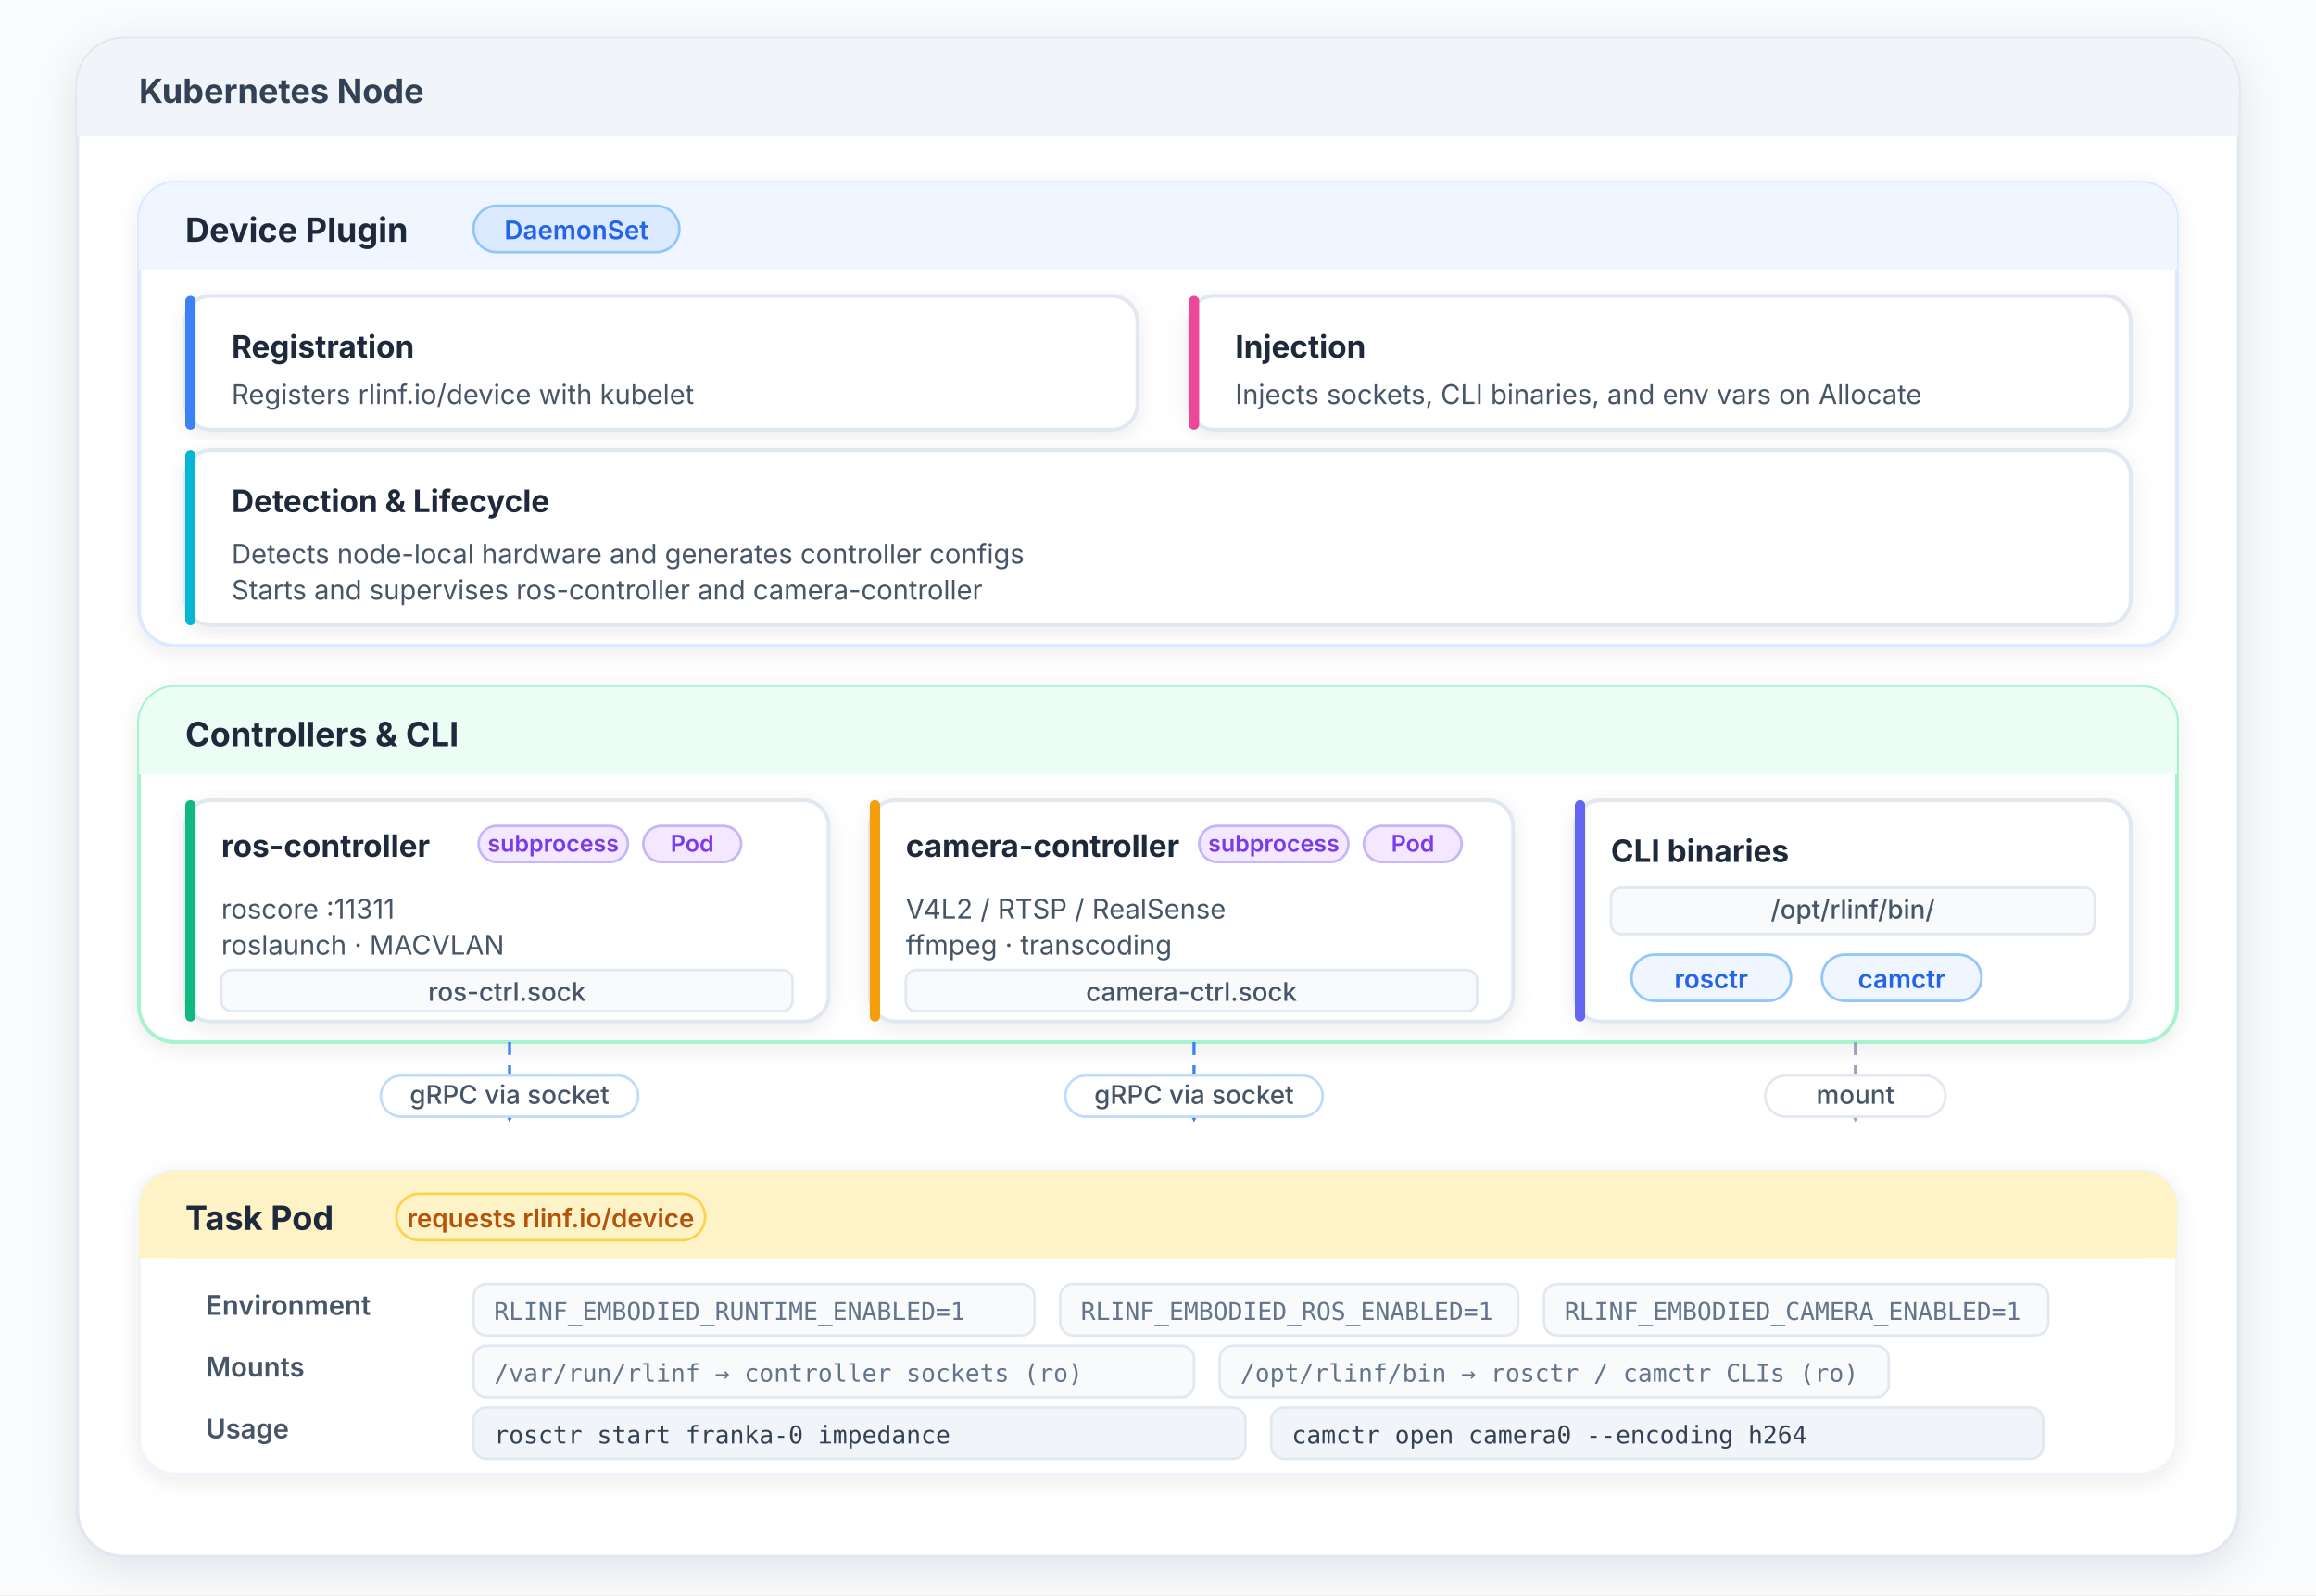
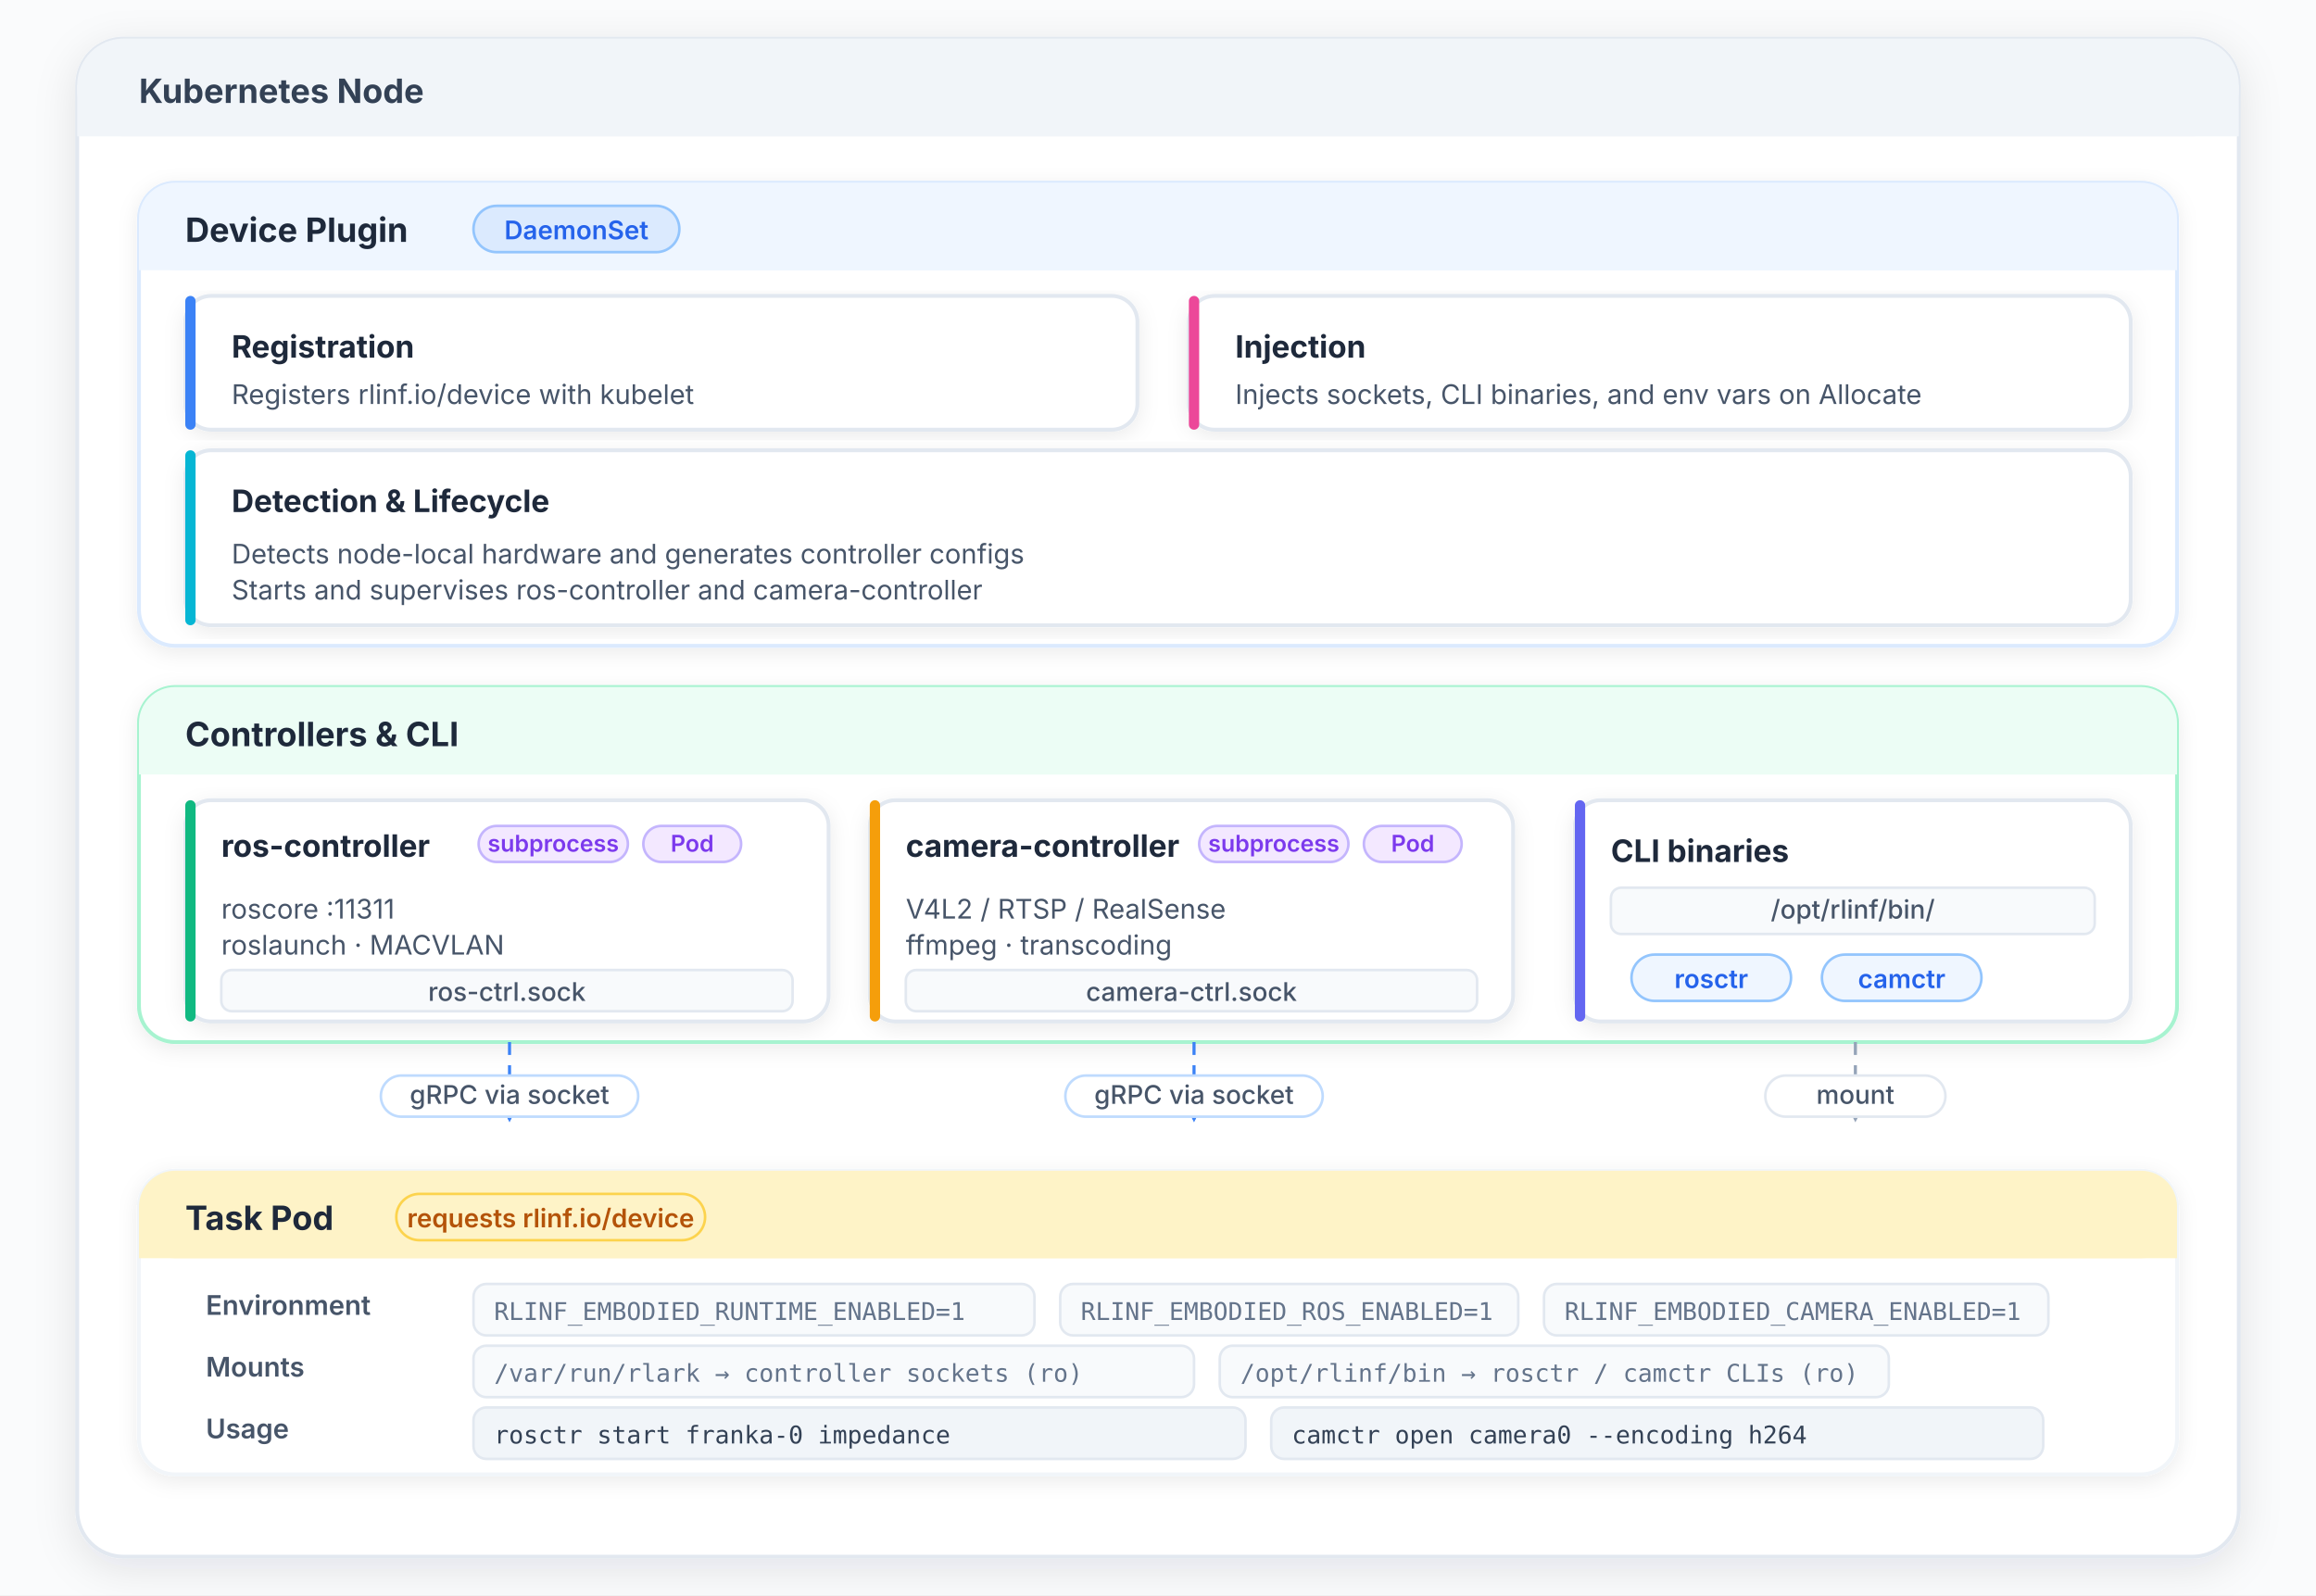
<svg xmlns="http://www.w3.org/2000/svg" width="900" height="620" viewBox="0 0 900 620">
  <defs>
    <filter id="shadow" x="-8%" y="-8%" width="116%" height="116%">
      <feDropShadow dx="0" dy="2" stdDeviation="4" flood-color="#0f172a" flood-opacity="0.08" />
    </filter>
    <filter id="shadow-lg" x="-8%" y="-8%" width="116%" height="116%">
      <feDropShadow dx="0" dy="4" stdDeviation="8" flood-color="#0f172a" flood-opacity="0.10" />
    </filter>
    <marker id="arrow-blue" markerWidth="6" markerHeight="6" refX="5" refY="3" orient="auto" markerUnits="strokeWidth">
      <path d="M0,0 L6,3 L0,6 Z" fill="#3B82F6" />
    </marker>
    <marker id="arrow-gray" markerWidth="6" markerHeight="6" refX="5" refY="3" orient="auto" markerUnits="strokeWidth">
      <path d="M0,0 L6,3 L0,6 Z" fill="#94A3B8" />
    </marker>
    <style>
      .font { font-family: Inter, system-ui, -apple-system, BlinkMacSystemFont, 'Segoe UI', sans-serif; }
      .section-title { font-size: 13px; font-weight: 700; fill: #334155; }
      .card-title { font-size: 13px; font-weight: 700; fill: #1E293B; }
      .card-title-sm { font-size: 12px; font-weight: 700; fill: #1E293B; }
      .card-desc { font-size: 10.5px; font-weight: 400; fill: #475569; }
      .card-sub { font-size: 10.5px; font-weight: 600; fill: #475569; }
      .badge { font-size: 10px; font-weight: 600; }
      .badge-xs { font-size: 9px; font-weight: 600; }
      .legend { font-size: 10px; font-weight: 500; fill: #475569; }
      .code { font-family: 'JetBrains Mono', 'Fira Code', 'Cascadia Code', monospace; font-size: 10px; }
      .code-sm { font-family: 'JetBrains Mono', 'Fira Code', 'Cascadia Code', monospace; font-size: 9.5px; }
    </style>
  </defs>
  <rect width="900" height="620" fill="#FAFBFC" />
  <g transform="translate(30, 15)">
    <rect width="840" height="590" rx="18" fill="#FFFFFF" stroke="#E2E8F0" stroke-width="1.5" filter="url(#shadow-lg)" />
    <rect x="0" y="0" width="840" height="38" rx="18" fill="#F1F5F9" />
    <rect x="0" y="18" width="840" height="20" fill="#F1F5F9" />
    <text x="24" y="25" class="font section-title">Kubernetes Node</text>
    <g transform="translate(24, 56)">
      <rect width="792" height="180" rx="14" fill="#FFFFFF" stroke="#DBEAFE" stroke-width="1.5" filter="url(#shadow)" />
      <rect x="0" y="0" width="792" height="34" rx="14" fill="#EFF6FF" />
      <rect x="0" y="14" width="792" height="20" fill="#EFF6FF" />
      <text x="18" y="23" class="font card-title">Device Plugin</text>
      <rect x="130" y="9" width="80" height="18" rx="9" fill="#DBEAFE" stroke="#93C5FD" />
      <text x="170" y="22" text-anchor="middle" class="font badge" fill="#2563EB">DaemonSet</text>
      <g transform="translate(18, 44)">
        <rect width="370" height="52" rx="10" fill="#FFFFFF" stroke="#E2E8F0" stroke-width="1.5" filter="url(#shadow)" />
        <rect x="0" y="0" width="4" height="52" rx="2" fill="#3B82F6" />
        <text x="18" y="24" class="font card-title-sm">Registration</text>
        <text x="18" y="42" class="font card-desc">Registers rlinf.io/device with kubelet</text>
      </g>
      <g transform="translate(408, 44)">
        <rect width="366" height="52" rx="10" fill="#FFFFFF" stroke="#E2E8F0" stroke-width="1.5" filter="url(#shadow)" />
        <rect x="0" y="0" width="4" height="52" rx="2" fill="#EC4899" />
        <text x="18" y="24" class="font card-title-sm">Injection</text>
        <text x="18" y="42" class="font card-desc">Injects sockets, CLI binaries, and env vars on Allocate</text>
      </g>
      <g transform="translate(18, 104)">
        <rect width="756" height="68" rx="10" fill="#FFFFFF" stroke="#E2E8F0" stroke-width="1.5" filter="url(#shadow)" />
        <rect x="0" y="0" width="4" height="68" rx="2" fill="#06B6D4" />
        <text x="18" y="24" class="font card-title-sm">Detection &amp; Lifecycle</text>
        <text x="18" y="44" class="font card-desc">Detects node-local hardware and generates controller configs</text>
        <text x="18" y="58" class="font card-desc">Starts and supervises ros-controller and camera-controller</text>
      </g>
    </g>
  </g>
  <g transform="translate(30, 15)">
    <g transform="translate(24, 252)">
      <rect width="792" height="138" rx="14" fill="#FFFFFF" stroke="#A7F3D0" stroke-width="1.5" filter="url(#shadow)" />
      <rect x="0" y="0" width="792" height="34" rx="14" fill="#ECFDF5" />
      <rect x="0" y="14" width="792" height="20" fill="#ECFDF5" />
      <text x="18" y="23" class="font card-title">Controllers &amp; CLI</text>
      <g transform="translate(18, 44)">
        <rect width="250" height="86" rx="10" fill="#FFFFFF" stroke="#E2E8F0" stroke-width="1.5" filter="url(#shadow)" />
        <rect x="0" y="0" width="4" height="86" rx="2" fill="#10B981" />
        <text x="14" y="22" class="font card-title-sm">ros-controller</text>
        <rect x="114" y="10" width="58" height="14" rx="7" fill="#F3E8FF" stroke="#C4B5FD" />
        <text x="143" y="20" text-anchor="middle" class="font badge-xs" fill="#7C3AED">subprocess</text>
        <rect x="178" y="10" width="38" height="14" rx="7" fill="#F3E8FF" stroke="#C4B5FD" />
        <text x="197" y="20" text-anchor="middle" class="font badge-xs" fill="#7C3AED">Pod</text>
        <text x="14" y="46" class="font card-desc">roscore :11311</text>
        <text x="14" y="60" class="font card-desc">roslaunch · MACVLAN</text>
        <rect x="14" y="66" width="222" height="16" rx="4" fill="#F8FAFC" stroke="#E2E8F0" />
        <text x="125" y="78" text-anchor="middle" class="font legend" fill="#64748B">ros-ctrl.sock</text>
      </g>
      <g transform="translate(284, 44)">
        <rect width="250" height="86" rx="10" fill="#FFFFFF" stroke="#E2E8F0" stroke-width="1.5" filter="url(#shadow)" />
        <rect x="0" y="0" width="4" height="86" rx="2" fill="#F59E0B" />
        <text x="14" y="22" class="font card-title-sm">camera-controller</text>
        <rect x="128" y="10" width="58" height="14" rx="7" fill="#F3E8FF" stroke="#C4B5FD" />
        <text x="157" y="20" text-anchor="middle" class="font badge-xs" fill="#7C3AED">subprocess</text>
        <rect x="192" y="10" width="38" height="14" rx="7" fill="#F3E8FF" stroke="#C4B5FD" />
        <text x="211" y="20" text-anchor="middle" class="font badge-xs" fill="#7C3AED">Pod</text>
        <text x="14" y="46" class="font card-desc">V4L2 / RTSP / RealSense</text>
        <text x="14" y="60" class="font card-desc">ffmpeg · transcoding</text>
        <rect x="14" y="66" width="222" height="16" rx="4" fill="#F8FAFC" stroke="#E2E8F0" />
        <text x="125" y="78" text-anchor="middle" class="font legend" fill="#64748B">camera-ctrl.sock</text>
      </g>
      <g transform="translate(558, 44)">
        <rect width="216" height="86" rx="10" fill="#FFFFFF" stroke="#E2E8F0" stroke-width="1.5" filter="url(#shadow)" />
        <rect x="0" y="0" width="4" height="86" rx="2" fill="#6366F1" />
        <text x="14" y="24" class="font card-title-sm">CLI binaries</text>
        <rect x="14" y="34" width="188" height="18" rx="4" fill="#F8FAFC" stroke="#E2E8F0" />
        <text x="108" y="46" text-anchor="middle" class="font legend" fill="#64748B">/opt/rlinf/bin/</text>
        <rect x="22" y="60" width="62" height="18" rx="9" fill="#EFF6FF" stroke="#93C5FD" />
        <text x="53" y="73" text-anchor="middle" class="font badge" fill="#2563EB">rosctr</text>
        <rect x="96" y="60" width="62" height="18" rx="9" fill="#EFF6FF" stroke="#93C5FD" />
        <text x="127" y="73" text-anchor="middle" class="font badge" fill="#2563EB">camctr</text>
      </g>
    </g>
  </g>
  <path d="M198 405 L198 435" stroke="#3B82F6" stroke-width="1.2" fill="none" stroke-dasharray="5 4" marker-end="url(#arrow-blue)" />
  <rect x="148" y="418" width="100" height="16" rx="8" fill="#FFFFFF" stroke="#BFDBFE" />
  <text x="198" y="429" text-anchor="middle" class="font legend" fill="#2563EB">gRPC via socket</text>
  <path d="M464 405 L464 435" stroke="#3B82F6" stroke-width="1.2" fill="none" stroke-dasharray="5 4" marker-end="url(#arrow-blue)" />
  <rect x="414" y="418" width="100" height="16" rx="8" fill="#FFFFFF" stroke="#BFDBFE" />
  <text x="464" y="429" text-anchor="middle" class="font legend" fill="#2563EB">gRPC via socket</text>
  <path d="M721 405 L721 435" stroke="#94A3B8" stroke-width="1.2" fill="none" stroke-dasharray="5 4" marker-end="url(#arrow-gray)" />
  <rect x="686" y="418" width="70" height="16" rx="8" fill="#FFFFFF" stroke="#E2E8F0" />
  <text x="721" y="429" text-anchor="middle" class="font legend" fill="#64748B">mount</text>
  <g transform="translate(30, 15)">
    <g transform="translate(24, 440)">
      <rect width="792" height="118" rx="14" fill="#FFFFFF" stroke="#F1F5F9" stroke-width="1.5" filter="url(#shadow)" />
      <rect x="0" y="0" width="792" height="34" rx="14" fill="#FEF3C7" />
      <rect x="0" y="14" width="792" height="20" fill="#FEF3C7" />
      <text x="18" y="23" class="font card-title">Task Pod</text>
      <rect x="100" y="9" width="120" height="18" rx="9" fill="#FEF3C7" stroke="#FCD34D" />
      <text x="160" y="22" text-anchor="middle" class="font badge" fill="#B45309">requests rlinf.io/device</text>
      <text x="26" y="56" class="font card-sub">Environment</text>
      <rect x="130" y="44" width="218" height="20" rx="5" fill="#F8FAFC" stroke="#E2E8F0" />
      <text x="138" y="58" class="font code-sm" fill="#64748B">RLINF_EMBODIED_RUNTIME_ENABLED=1</text>
      <rect x="358" y="44" width="178" height="20" rx="5" fill="#F8FAFC" stroke="#E2E8F0" />
      <text x="366" y="58" class="font code-sm" fill="#64748B">RLINF_EMBODIED_ROS_ENABLED=1</text>
      <rect x="546" y="44" width="196" height="20" rx="5" fill="#F8FAFC" stroke="#E2E8F0" />
      <text x="554" y="58" class="font code-sm" fill="#64748B">RLINF_EMBODIED_CAMERA_ENABLED=1</text>
      <text x="26" y="80" class="font card-sub">Mounts</text>
      <rect x="130" y="68" width="280" height="20" rx="5" fill="#F8FAFC" stroke="#E2E8F0" />
-       <text x="138" y="82" class="font code-sm" fill="#64748B">/var/run/rlinf → controller sockets (ro)</text>
+       <text x="138" y="82" class="font code-sm" fill="#64748B">/var/run/rlark → controller sockets (ro)</text>
      <rect x="420" y="68" width="260" height="20" rx="5" fill="#F8FAFC" stroke="#E2E8F0" />
      <text x="428" y="82" class="font code-sm" fill="#64748B">/opt/rlinf/bin → rosctr / camctr CLIs (ro)</text>
      <text x="26" y="104" class="font card-sub">Usage</text>
      <rect x="130" y="92" width="300" height="20" rx="5" fill="#F1F5F9" stroke="#E2E8F0" />
      <text x="138" y="106" class="font code-sm" fill="#334155">rosctr start franka-0 impedance</text>
      <rect x="440" y="92" width="300" height="20" rx="5" fill="#F1F5F9" stroke="#E2E8F0" />
      <text x="448" y="106" class="font code-sm" fill="#334155">camctr open camera0 --encoding h264</text>
    </g>
  </g>
</svg>
